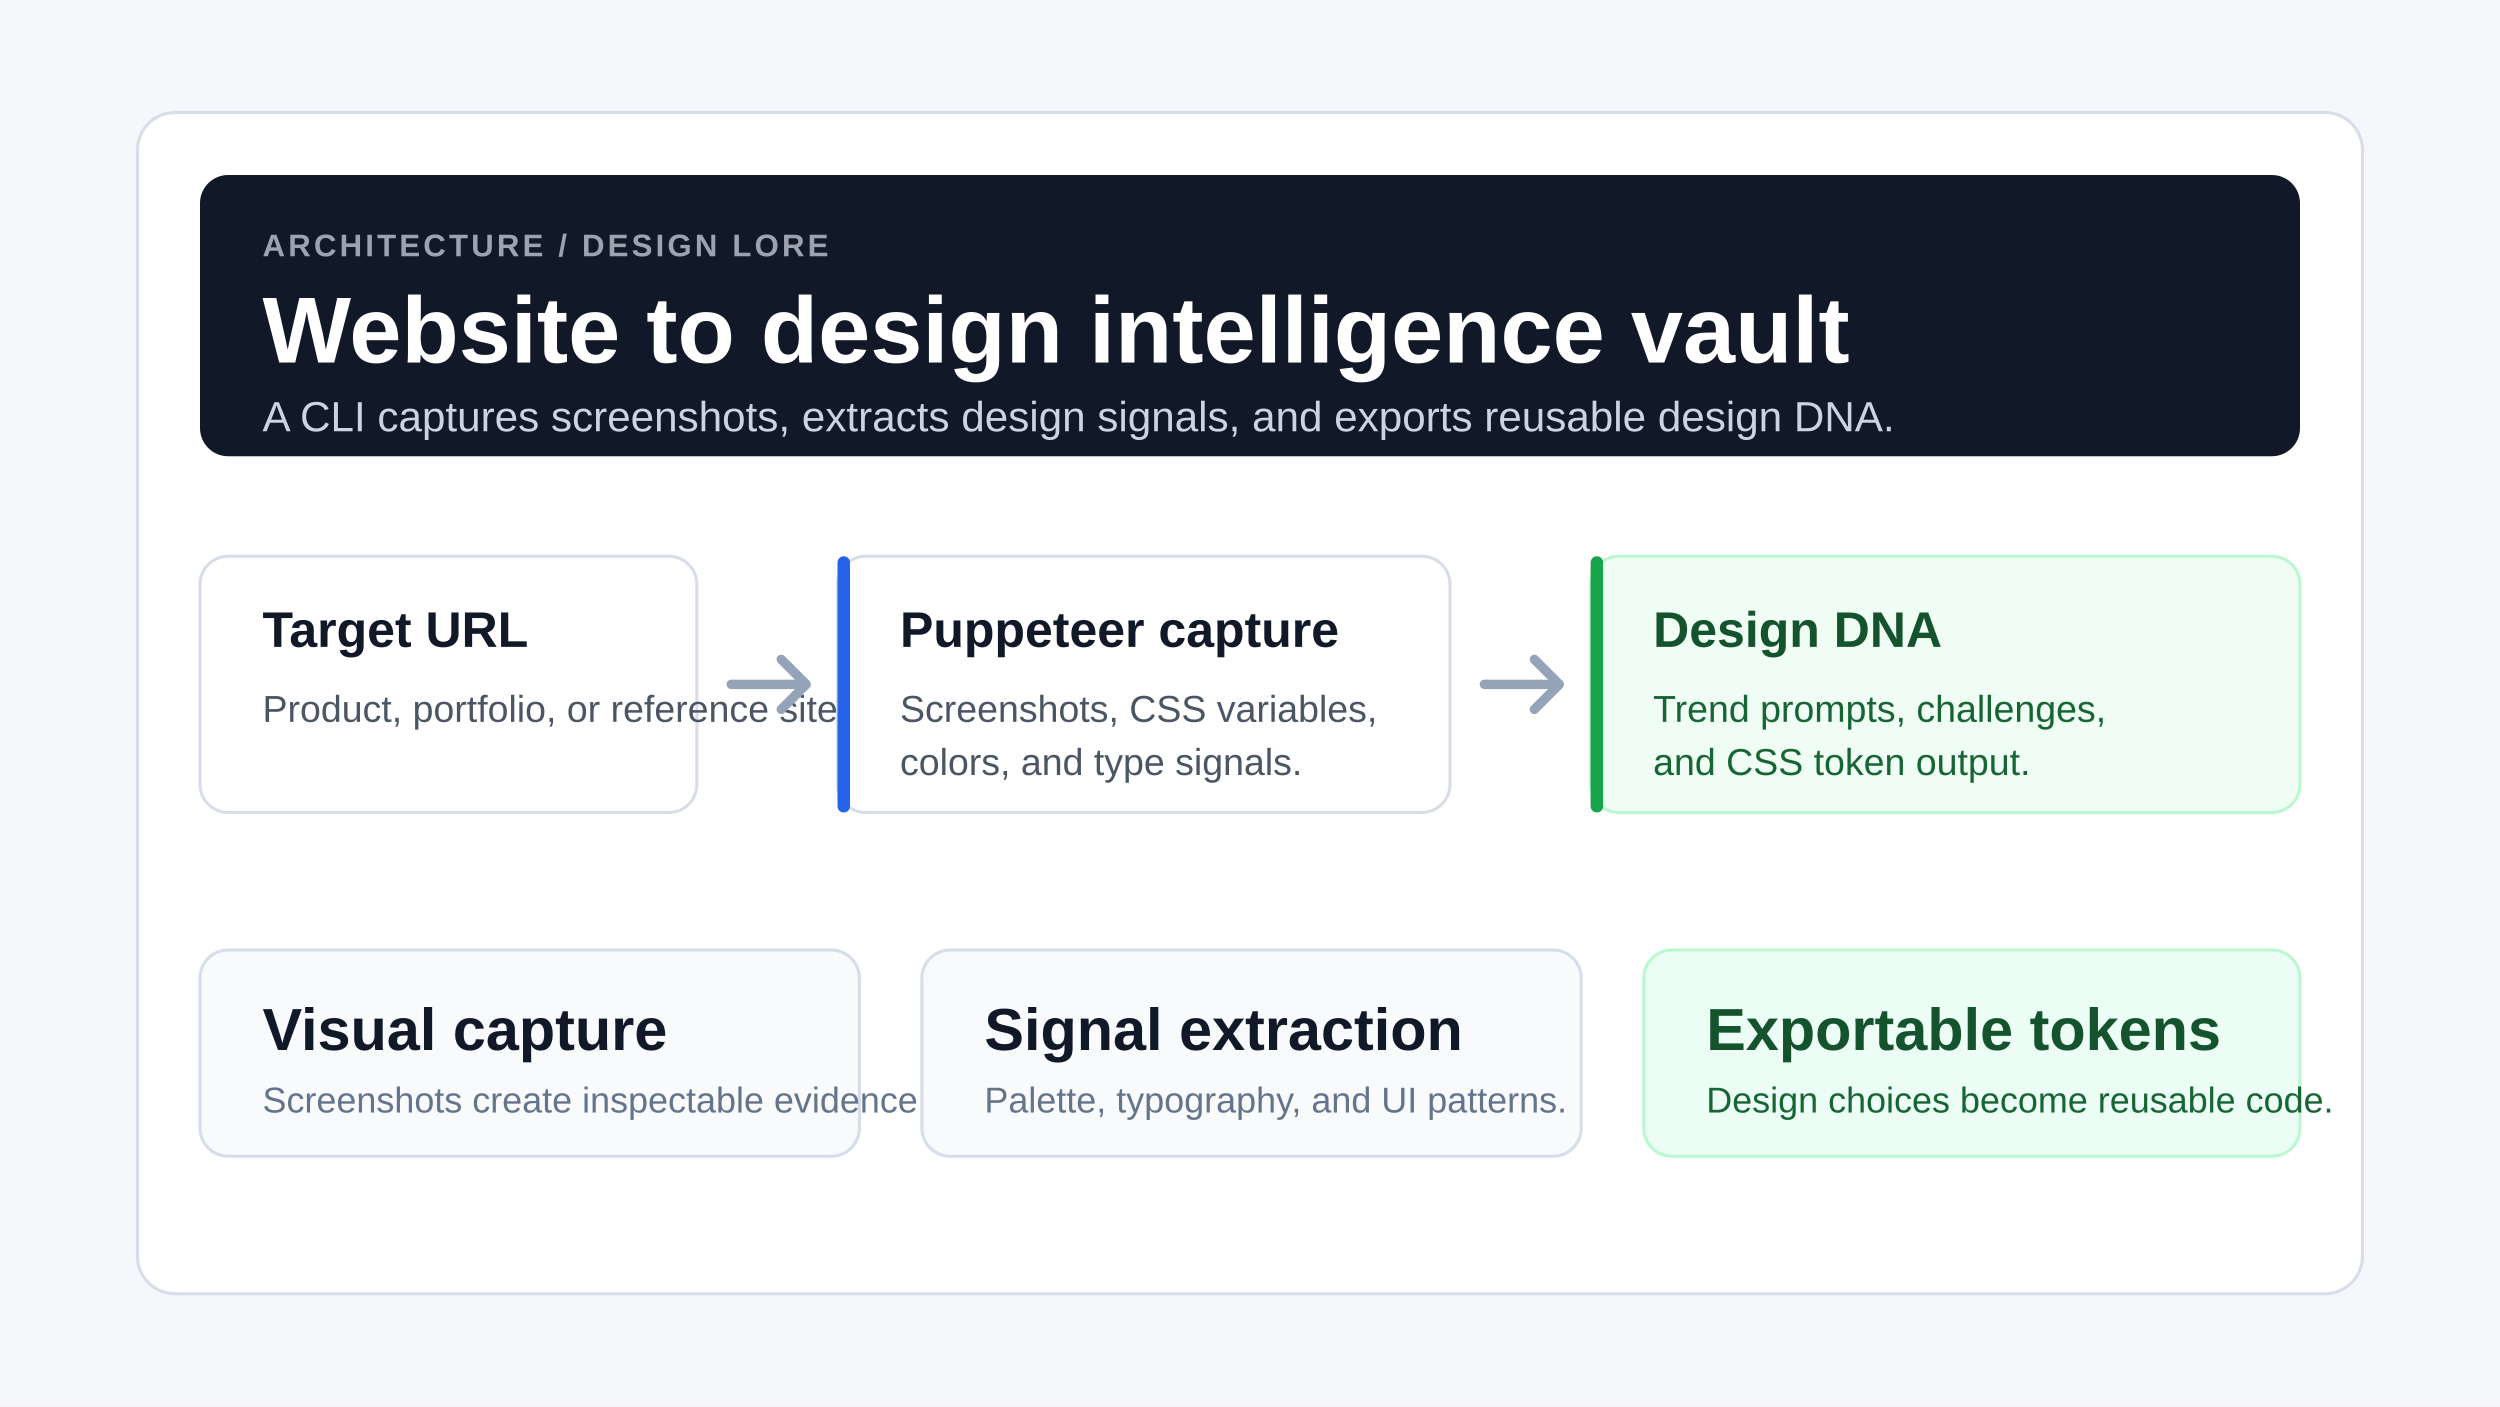
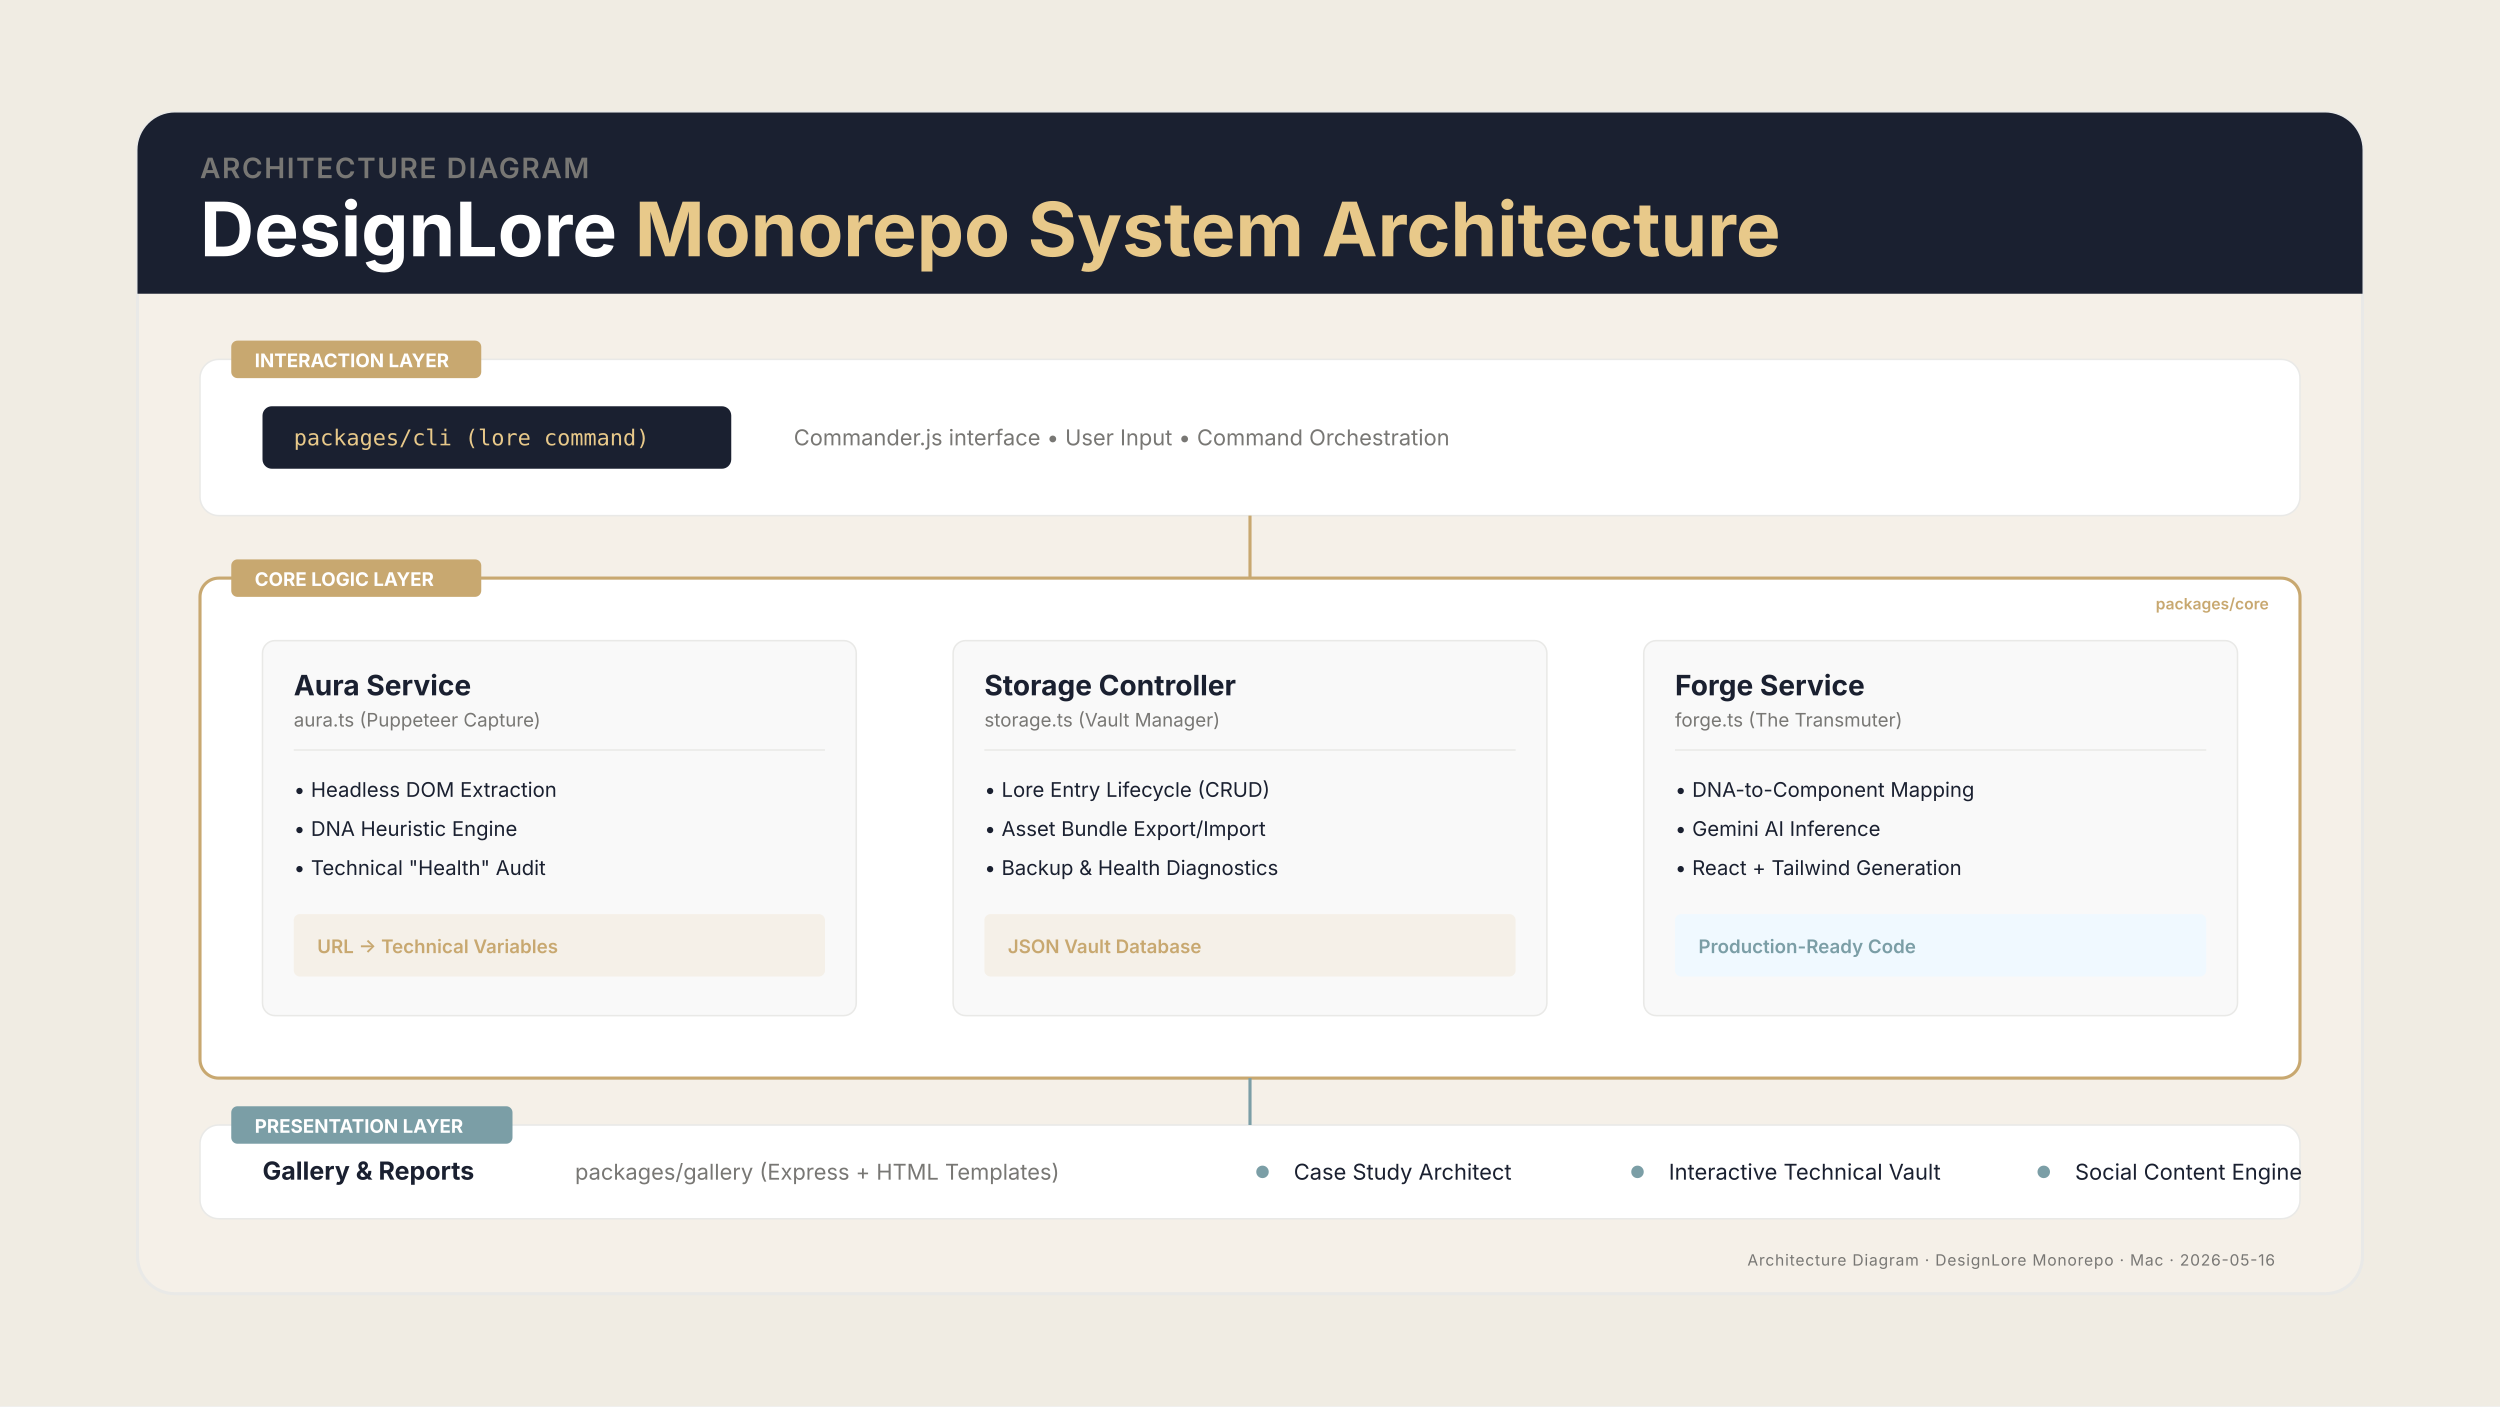
- <svg xmlns="http://www.w3.org/2000/svg" width="1600" height="900" viewBox="0 0 1600 900" fill="none">
-   <rect width="1600" height="900" fill="#F6F7FB" />
-   <rect x="88" y="72" width="1424" height="756" rx="24" fill="#FFFFFF" stroke="#D8DEE9" stroke-width="2" />
-   <rect x="128" y="112" width="1344" height="180" rx="18" fill="#111827" />
-   <text x="168" y="164" fill="#9CA3AF" font-family="Arial, Helvetica, sans-serif" font-size="20" font-weight="700" letter-spacing="2">ARCHITECTURE / DESIGN LORE</text>
-   <text x="168" y="232" fill="#FFFFFF" font-family="Arial, Helvetica, sans-serif" font-size="60" font-weight="800">Website to design intelligence vault</text>
-   <text x="168" y="276" fill="#CBD5E1" font-family="Arial, Helvetica, sans-serif" font-size="27">A CLI captures screenshots, extracts design signals, and exports reusable design DNA.</text>
-   <rect x="128" y="356" width="318" height="164" rx="18" fill="#FFFFFF" stroke="#D8DEE9" stroke-width="2" />
-   <text x="168" y="414" fill="#111827" font-family="Arial, Helvetica, sans-serif" font-size="32" font-weight="800">Target URL</text>
-   <text x="168" y="462" fill="#4B5563" font-family="Arial, Helvetica, sans-serif" font-size="24">Product, portfolio, or reference site.</text>
-   <rect x="536" y="356" width="392" height="164" rx="18" fill="#FFFFFF" stroke="#D8DEE9" stroke-width="2" />
-   <rect x="536" y="356" width="8" height="164" rx="4" fill="#2563EB" />
-   <text x="576" y="414" fill="#111827" font-family="Arial, Helvetica, sans-serif" font-size="32" font-weight="800">Puppeteer capture</text>
-   <text x="576" y="462" fill="#4B5563" font-family="Arial, Helvetica, sans-serif" font-size="24">Screenshots, CSS variables,</text>
-   <text x="576" y="496" fill="#4B5563" font-family="Arial, Helvetica, sans-serif" font-size="24">colors, and type signals.</text>
-   <rect x="1018" y="356" width="454" height="164" rx="18" fill="#F0FDF4" stroke="#BBF7D0" stroke-width="2" />
-   <rect x="1018" y="356" width="8" height="164" rx="4" fill="#16A34A" />
-   <text x="1058" y="414" fill="#14532D" font-family="Arial, Helvetica, sans-serif" font-size="32" font-weight="800">Design DNA</text>
-   <text x="1058" y="462" fill="#166534" font-family="Arial, Helvetica, sans-serif" font-size="24">Trend prompts, challenges,</text>
-   <text x="1058" y="496" fill="#166534" font-family="Arial, Helvetica, sans-serif" font-size="24">and CSS token output.</text>
-   <path d="M468 438H512" stroke="#94A3B8" stroke-width="6" stroke-linecap="round" />
-   <path d="M500 422L516 438L500 454" stroke="#94A3B8" stroke-width="6" stroke-linecap="round" stroke-linejoin="round" />
-   <path d="M950 438H994" stroke="#94A3B8" stroke-width="6" stroke-linecap="round" />
-   <path d="M982 422L998 438L982 454" stroke="#94A3B8" stroke-width="6" stroke-linecap="round" stroke-linejoin="round" />
-   <rect x="128" y="608" width="422" height="132" rx="18" fill="#F8FAFC" stroke="#D8DEE9" stroke-width="2" />
-   <text x="168" y="672" fill="#111827" font-family="Arial, Helvetica, sans-serif" font-size="38" font-weight="800">Visual capture</text>
-   <text x="168" y="712" fill="#64748B" font-family="Arial, Helvetica, sans-serif" font-size="23">Screenshots create inspectable evidence.</text>
-   <rect x="590" y="608" width="422" height="132" rx="18" fill="#F8FAFC" stroke="#D8DEE9" stroke-width="2" />
-   <text x="630" y="672" fill="#111827" font-family="Arial, Helvetica, sans-serif" font-size="38" font-weight="800">Signal extraction</text>
-   <text x="630" y="712" fill="#64748B" font-family="Arial, Helvetica, sans-serif" font-size="23">Palette, typography, and UI patterns.</text>
-   <rect x="1052" y="608" width="420" height="132" rx="18" fill="#ECFDF5" stroke="#BBF7D0" stroke-width="2" />
-   <text x="1092" y="672" fill="#14532D" font-family="Arial, Helvetica, sans-serif" font-size="38" font-weight="800">Exportable tokens</text>
-   <text x="1092" y="712" fill="#166534" font-family="Arial, Helvetica, sans-serif" font-size="23">Design choices become reusable code.</text>
+ <svg xmlns="http://www.w3.org/2000/svg" width="1600" height="900" viewBox="0 0 1600 900">
+   <rect width="1600" height="900" fill="#F0ECE3" />
+   <rect x="88" y="72" width="1424" height="756" rx="24" fill="#F5F0E8" stroke="#e9e9e7" stroke-width="2" />
+   <path d="M88 96C88 82.745 98.745 72 112 72H1488C1501.25 72 1512 82.745 1512 96V188H88V96Z" fill="#1A2030" />
+   <text x="128" y="114" font-family="Inter, sans-serif" font-size="18" font-weight="600" fill="#787774" letter-spacing="1px">ARCHITECTURE DIAGRAM</text>
+   <text x="128" y="164" font-family="Inter, sans-serif" font-size="48" font-weight="700" fill="#FFFFFF">
+     DesignLore <tspan fill="#E8C98A">Monorepo System Architecture</tspan>
+   </text>
+   <g transform="translate(128, 230)">
+     <rect width="1344" height="100" rx="12" fill="#FFFFFF" stroke="#e9e9e7" stroke-width="1" />
+     <rect width="160" height="24" rx="4" fill="#C8A870" x="20" y="-12" />
+     <text x="35" y="5" font-family="Inter, sans-serif" font-size="12" font-weight="700" fill="#FFFFFF">INTERACTION LAYER</text>
+     <rect x="40" y="30" width="300" height="40" rx="6" fill="#1A2030" />
+     <text x="60" y="55" font-family="JetBrains Mono, monospace" font-size="14" fill="#E8C98A">packages/cli (lore command)</text>
+     <text x="380" y="55" font-family="Inter, sans-serif" font-size="14" fill="#787774">Commander.js interface • User Input • Command Orchestration</text>
+   </g>
+   <g transform="translate(128, 370)">
+     <rect width="1344" height="320" rx="12" fill="#FFFFFF" stroke="#C8A870" stroke-width="2" />
+     <rect width="160" height="24" rx="4" fill="#C8A870" x="20" y="-12" />
+     <text x="35" y="5" font-family="Inter, sans-serif" font-size="12" font-weight="700" fill="#FFFFFF">CORE LOGIC LAYER</text>
+     <text x="1324" y="20" font-family="Inter, sans-serif" font-size="10" font-weight="600" fill="#C8A870" text-anchor="end">packages/core</text>
+     <rect x="40" y="40" width="380" height="240" rx="8" fill="#F9F9F9" stroke="#e9e9e7" />
+     <text x="60" y="75" font-family="Inter, sans-serif" font-size="18" font-weight="700" fill="#1A2030">Aura Service</text>
+     <text x="60" y="95" font-family="Inter, sans-serif" font-size="12" fill="#787774">aura.ts (Puppeteer Capture)</text>
+     <line x1="60" y1="110" x2="400" y2="110" stroke="#e9e9e7" stroke-width="1" />
+     <text x="60" y="140" font-family="Inter, sans-serif" font-size="13" fill="#1A2030">• Headless DOM Extraction</text>
+     <text x="60" y="165" font-family="Inter, sans-serif" font-size="13" fill="#1A2030">• DNA Heuristic Engine</text>
+     <text x="60" y="190" font-family="Inter, sans-serif" font-size="13" fill="#1A2030">• Technical "Health" Audit</text>
+     <rect x="60" y="215" width="340" height="40" rx="4" fill="#F5F0E8" />
+     <text x="75" y="240" font-family="Inter, sans-serif" font-size="12" font-weight="600" fill="#C8A870">URL → Technical Variables</text>
+     <rect x="482" y="40" width="380" height="240" rx="8" fill="#F9F9F9" stroke="#e9e9e7" />
+     <text x="502" y="75" font-family="Inter, sans-serif" font-size="18" font-weight="700" fill="#1A2030">Storage Controller</text>
+     <text x="502" y="95" font-family="Inter, sans-serif" font-size="12" fill="#787774">storage.ts (Vault Manager)</text>
+     <line x1="502" y1="110" x2="842" y2="110" stroke="#e9e9e7" stroke-width="1" />
+     <text x="502" y="140" font-family="Inter, sans-serif" font-size="13" fill="#1A2030">• Lore Entry Lifecycle (CRUD)</text>
+     <text x="502" y="165" font-family="Inter, sans-serif" font-size="13" fill="#1A2030">• Asset Bundle Export/Import</text>
+     <text x="502" y="190" font-family="Inter, sans-serif" font-size="13" fill="#1A2030">• Backup &amp; Health Diagnostics</text>
+     <rect x="502" y="215" width="340" height="40" rx="4" fill="#F5F0E8" />
+     <text x="517" y="240" font-family="Inter, sans-serif" font-size="12" font-weight="600" fill="#C8A870">JSON Vault Database</text>
+     <rect x="924" y="40" width="380" height="240" rx="8" fill="#F9F9F9" stroke="#e9e9e7" />
+     <text x="944" y="75" font-family="Inter, sans-serif" font-size="18" font-weight="700" fill="#1A2030">Forge Service</text>
+     <text x="944" y="95" font-family="Inter, sans-serif" font-size="12" fill="#787774">forge.ts (The Transmuter)</text>
+     <line x1="944" y1="110" x2="1284" y2="110" stroke="#e9e9e7" stroke-width="1" />
+     <text x="944" y="140" font-family="Inter, sans-serif" font-size="13" fill="#1A2030">• DNA-to-Component Mapping</text>
+     <text x="944" y="165" font-family="Inter, sans-serif" font-size="13" fill="#1A2030">• Gemini AI Inference</text>
+     <text x="944" y="190" font-family="Inter, sans-serif" font-size="13" fill="#1A2030">• React + Tailwind Generation</text>
+     <rect x="944" y="215" width="340" height="40" rx="4" fill="#F0F9FF" />
+     <text x="959" y="240" font-family="Inter, sans-serif" font-size="12" font-weight="600" fill="#7B9EA6">Production-Ready Code</text>
+   </g>
+   <g transform="translate(128, 720)">
+     <rect width="1344" height="60" rx="12" fill="#FFFFFF" stroke="#e9e9e7" stroke-width="1" />
+     <rect width="180" height="24" rx="4" fill="#7B9EA6" x="20" y="-12" />
+     <text x="35" y="5" font-family="Inter, sans-serif" font-size="12" font-weight="700" fill="#FFFFFF">PRESENTATION LAYER</text>
+     <text x="40" y="35" font-family="Inter, sans-serif" font-size="16" font-weight="700" fill="#1A2030">Gallery &amp; Reports</text>
+     <text x="240" y="35" font-family="Inter, sans-serif" font-size="14" fill="#787774">packages/gallery (Express + HTML Templates)</text>
+     <circle cx="680" cy="30" r="4" fill="#7B9EA6" />
+     <text x="700" y="35" font-family="Inter, sans-serif" font-size="14" fill="#1A2030">Case Study Architect</text>
+     <circle cx="920" cy="30" r="4" fill="#7B9EA6" />
+     <text x="940" y="35" font-family="Inter, sans-serif" font-size="14" fill="#1A2030">Interactive Technical Vault</text>
+     <circle cx="1180" cy="30" r="4" fill="#7B9EA6" />
+     <text x="1200" y="35" font-family="Inter, sans-serif" font-size="14" fill="#1A2030">Social Content Engine</text>
+   </g>
+   <path d="M800 330 V370" stroke="#C8A870" stroke-width="2" fill="none" />
+   <path d="M800 690 V720" stroke="#7B9EA6" stroke-width="2" fill="none" />
+   <text x="1456" y="810" font-family="Inter, sans-serif" font-size="10" font-weight="400" fill="#787774" letter-spacing="0.5px" text-anchor="end">
+     Architecture Diagram · DesignLore Monorepo · Mac · 2026-05-16
+   </text>
</svg>
